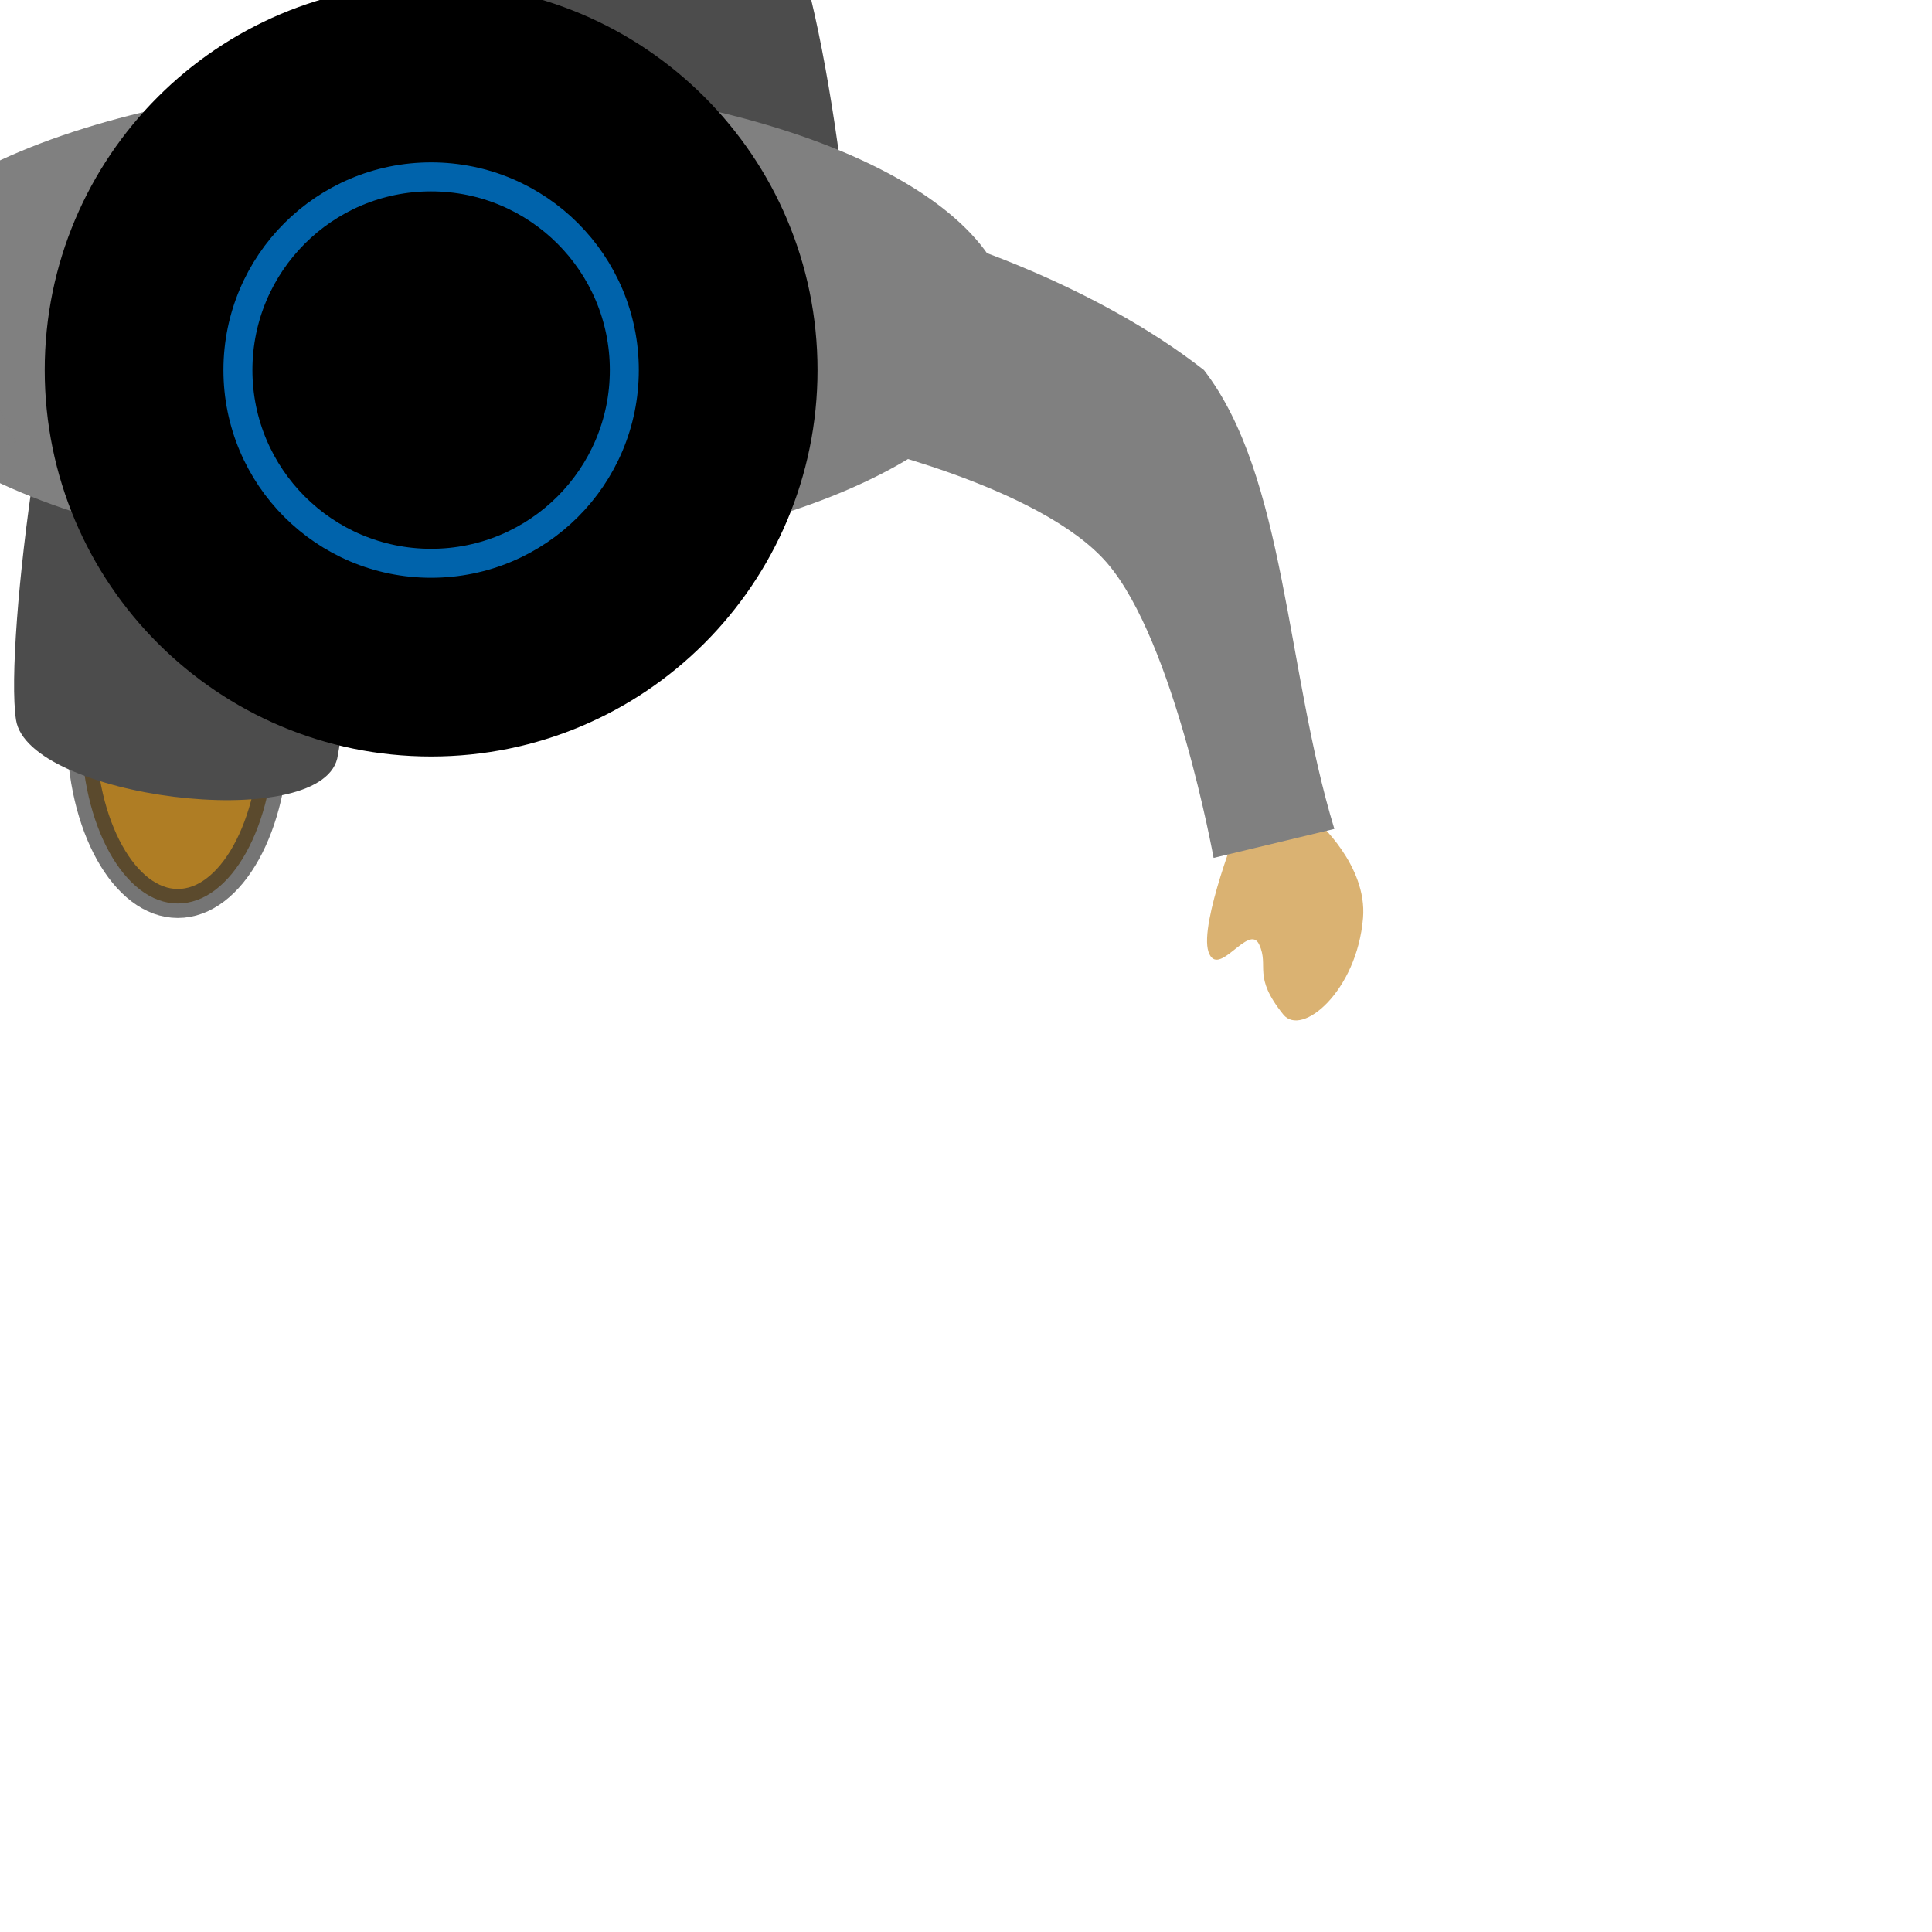
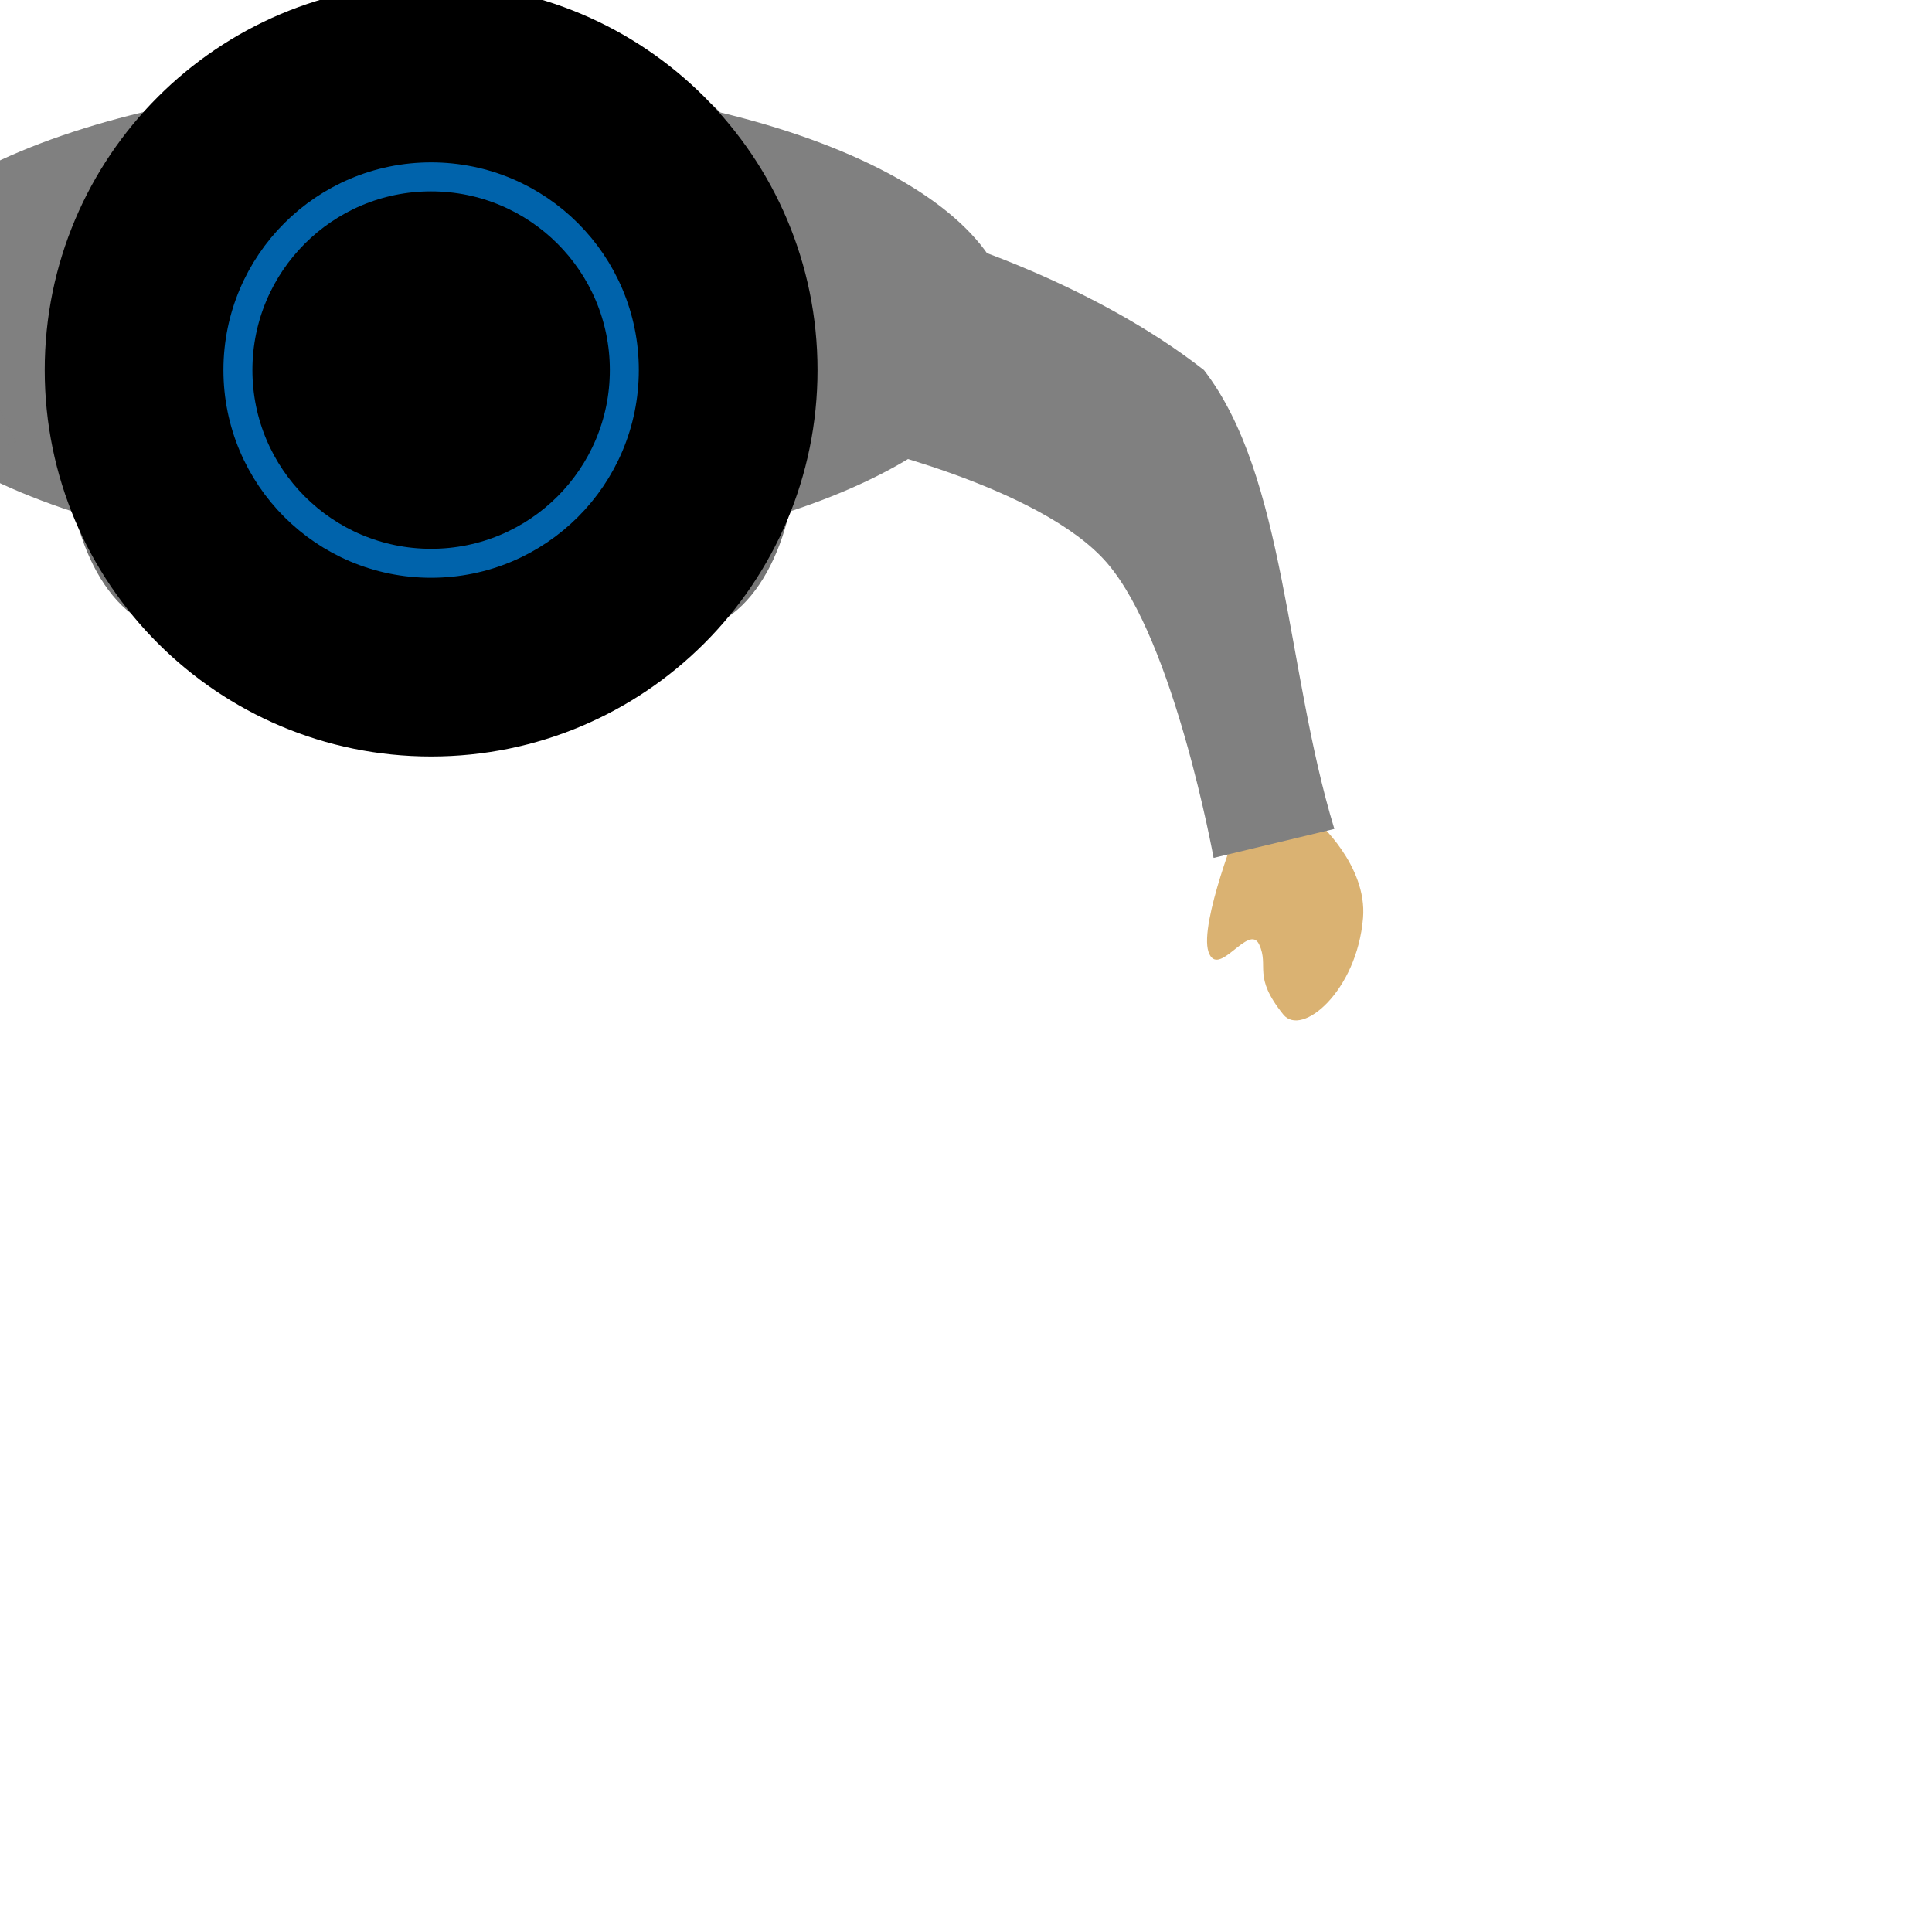
<svg xmlns="http://www.w3.org/2000/svg" width="100" height="100" viewBox="0 0 100 100" id="svg3431" version="1.1">
  <defs id="defs3433">
    <marker orient="auto" refY="0.0" refX="0.0" id="Arrow1Lend" style="overflow:visible;">
      <path id="path4359" d="M 0.0,0.0 L 5.0,-5.0 L -12.5,0.0 L 5.0,5.0 L 0.0,0.0 z " style="fill-rule:evenodd;stroke:#000000;stroke-width:1.0pt;" transform="scale(0.8) rotate(180) translate(12.5,0)" />
    </marker>
    <marker orient="auto" refY="0.0" refX="0.0" id="Arrow1Lstart" style="overflow:visible">
      <path id="path4356" d="M 0.0,0.0 L 5.0,-5.0 L -12.5,0.0 L 5.0,5.0 L 0.0,0.0 z " style="fill-rule:evenodd;stroke:#000000;stroke-width:1.0pt" transform="scale(0.8) translate(12.5,0)" />
    </marker>
  </defs>
  <g id="man" transform="translate(-28.70711,-9.292894)">
    <g id="g4765" class="bottom">
-       <g class="leg leg--right" transform="matrix(1,0,0,-1,3.036688,1039.669)" id="g4338">
-         <ellipse ry="9" rx="5" cy="1010.987" cx="36.125" id="ellipse4342" style="fill:#af7d24;fill-opacity:1;stroke:#323232;stroke-width:1.5;stroke-miterlimit:4;stroke-dasharray:none;stroke-opacity:0.671" />
-         <ellipse style="fill:#af7d24;fill-opacity:1;stroke:#323232;stroke-width:1.5;stroke-miterlimit:4;stroke-dasharray:none;stroke-opacity:0.671" id="path4313" cx="34.875" cy="992.612" rx="5" ry="9" />
-         <path style="fill:#4c4c4c;fill-opacity:1;fill-rule:evenodd;stroke:none;stroke-width:1px;stroke-linecap:butt;stroke-linejoin:miter;stroke-opacity:1" d="m 26.5,993.112 c -0.625,4.014 1.78,22.317 4,24 2.22,1.683 10.087,1.437 11.625,-1.625 1.489,-2.964 2.023,-19.271 1,-24.375 -0.963,-3.927 -16,-2.014 -16.625,2 z" id="path4315" />
+       <g id="g4819" class="leg leg--right">
+         <ellipse transform="scale(1,-1)" ry="9" rx="5" cy="-23.445" cx="39.162" id="ellipse4342" style="fill:#af7d24;fill-opacity:1;stroke:#323232;stroke-width:1.5;stroke-miterlimit:4;stroke-dasharray:none;stroke-opacity:0.671" />
+         <ellipse transform="scale(1,-1)" style="fill:#af7d24;fill-opacity:1;stroke:#323232;stroke-width:1.5;stroke-miterlimit:4;stroke-dasharray:none;stroke-opacity:0.671" id="path4313" cx="37.912" cy="-32.173" rx="5" ry="9" />
+         <path style="fill:#4c4c4c;fill-opacity:1;fill-rule:evenodd;stroke:none;stroke-width:1px;stroke-linecap:butt;stroke-linejoin:miter;stroke-opacity:1" d="m 29.537,31.673 c -0.625,-4.014 1.78,-12.317 4,-14 2.22,-1.683 10.087,-1.437 11.625,1.625 1.489,2.964 2.023,9.271 1,14.375 -0.963,3.927 -16,2.014 -16.625,-2 z" id="path4315" />
      </g>
-       <g class="leg leg--left" id="g4344" transform="matrix(-1,0,0,-1,99.33919,1021.669)">
-         <ellipse style="fill:#af7d24;fill-opacity:1;stroke:#323232;stroke-width:1.5;stroke-miterlimit:4;stroke-dasharray:none;stroke-opacity:0.671" id="ellipse4346" cx="36.125" cy="1010.987" rx="5" ry="9" />
-         <ellipse ry="9" rx="5" cy="992.612" cx="34.875" id="ellipse4348" style="fill:#af7d24;fill-opacity:1;stroke:#323232;stroke-width:1.5;stroke-miterlimit:4;stroke-dasharray:none;stroke-opacity:0.671" />
-         <path id="path4350" d="m 26.5,993.112 c -0.625,4.014 1.78,22.317 4,24 2.22,1.683 10.087,1.437 11.625,-1.625 1.489,-2.964 2.023,-19.271 1,-24.375 -0.963,-3.927 -16,-2.014 -16.625,2 z" style="fill:#4c4c4c;fill-opacity:1;fill-rule:evenodd;stroke:none;stroke-width:1px;stroke-linecap:butt;stroke-linejoin:miter;stroke-opacity:1" />
+       <g id="g4835" class="leg leg--left">
+         <ellipse style="fill:#af7d24;fill-opacity:1;stroke:#323232;stroke-width:1.5;stroke-miterlimit:4;stroke-dasharray:none;stroke-opacity:0.671" id="ellipse4826" cx="-62.964" cy="-23.445" rx="5" ry="9" transform="scale(-1,-1)" />
+         <ellipse ry="9" rx="5" cy="-32.173" cx="-64.214" id="ellipse4828" style="fill:#af7d24;fill-opacity:1;stroke:#323232;stroke-width:1.5;stroke-miterlimit:4;stroke-dasharray:none;stroke-opacity:0.671" transform="scale(-1,-1)" />
+         <path id="path4830" d="m 72.589,31.673 c 0.625,-4.014 -1.78,-12.317 -4,-14 -2.22,-1.683 -10.087,-1.437 -11.625,1.625 -1.489,2.964 -2.023,9.271 -1,14.375 0.963,3.927 16,2.014 16.625,-2 z" style="fill:#4c4c4c;fill-opacity:1;fill-rule:evenodd;stroke:none;stroke-width:1px;stroke-linecap:butt;stroke-linejoin:miter;stroke-opacity:1" />
      </g>
    </g>
    <g id="g4779" class="top">
      <ellipse transform="scale(1,-1)" ry="12.5" rx="30" cy="-25.948" cx="51.022" id="path4247" style="fill:#808080;stroke:none;stroke-opacity:0.671" />
      <g class="hands" id="g4757">
        <g id="g4749">
          <path id="path4307" d="m 5.162,51.807 c 0,0 -2.601,2.269 -2.375,5 0.314,3.789 3.172,6.181 4.125,5 1.62,-2.01 0.717,-2.473 1.25,-3.625 0.533,-1.153 2.133,1.832 2.625,0.375 0.492,-1.457 -1.625,-6.75 -1.625,-6.75 z" style="fill:#dab272;fill-opacity:1;fill-rule:evenodd;stroke:none;stroke-width:1px;stroke-linecap:butt;stroke-linejoin:miter;stroke-opacity:1" />
          <path id="path4249" d="m 24.272,21.698 c 0,0 -7.485,2.235 -13.25,6.75 -4.235,5.484 -4.235,15.485 -6.75,23.75 l 6.25,1.5 c 0,0 2.024,-11.195 5.5,-15.25 3.476,-4.055 13.5,-6.25 13.5,-6.25 z" style="fill:#808080;fill-rule:evenodd;stroke:none;stroke-width:1px;stroke-linecap:butt;stroke-linejoin:miter;stroke-opacity:0.671" />
        </g>
        <g id="g4753">
          <path style="fill:#dab272;fill-opacity:1;fill-rule:evenodd;stroke:none;stroke-width:1px;stroke-linecap:butt;stroke-linejoin:miter;stroke-opacity:1" d="m 96.883,51.807 c 0,0 2.601,2.269 2.375,5 -0.314,3.789 -3.172,6.181 -4.125,5 -1.62,-2.01 -0.717,-2.473 -1.25,-3.625 -0.533,-1.153 -2.133,1.832 -2.625,0.375 -0.492,-1.457 1.625,-6.75 1.625,-6.75 z" id="path4309" />
          <path style="fill:#808080;fill-rule:evenodd;stroke:none;stroke-width:1px;stroke-linecap:butt;stroke-linejoin:miter;stroke-opacity:0.671" d="m 77.773,21.698 c 0,0 7.485,2.235 13.25,6.75 4.235,5.484 4.235,15.485 6.75,23.75 l -6.25,1.5 c 0,0 -2.024,-11.195 -5.5,-15.25 -3.476,-4.055 -13.5,-6.25 -13.5,-6.25 z" id="path4311" />
        </g>
      </g>
      <g class="head" id="g4775">
        <circle style="fill:#000000;stroke:none;stroke-opacity:1" id="path3443" cx="51.022" cy="-28.448" r="20" transform="scale(1,-1)" />
        <circle style="fill:#000000;stroke:#0094ff;stroke-width:1.5;stroke-miterlimit:4;stroke-dasharray:none;stroke-opacity:0.671" id="path3445" cx="51.022" cy="-28.448" r="10" transform="scale(1,-1)" />
      </g>
    </g>
  </g>
  <g transform="translate(-28.70711,-9.292894)" id="woman" display="none" style="display:none">
    <g id="g4717" class="bottom">
      <g class="leg leg--left" transform="matrix(-1,0,0,-1,99.14893,1021.227)" id="g4709">
        <ellipse style="fill:#d1d1d1;fill-opacity:1;stroke:#323232;stroke-width:1.292;stroke-miterlimit:4;stroke-dasharray:none;stroke-opacity:0.671" id="ellipse4711" cx="38.068" cy="993.187" rx="3.911" ry="8.53" />
        <ellipse ry="8.53" rx="3.911" cy="1010.246" cx="38.51" id="ellipse4713" style="fill:#d1d1d1;fill-opacity:1;stroke:#323232;stroke-width:1.292;stroke-miterlimit:4;stroke-dasharray:none;stroke-opacity:0.671" />
      </g>
      <g class="leg leg--right" id="g4665" transform="matrix(1,0,0,-1,3.036688,1039.669)">
        <ellipse ry="8.53" rx="3.911" cy="993.187" cx="38.068" id="ellipse4669" style="fill:#d1d1d1;fill-opacity:1;stroke:#323232;stroke-width:1.292;stroke-miterlimit:4;stroke-dasharray:none;stroke-opacity:0.671" />
        <ellipse style="fill:#d1d1d1;fill-opacity:1;stroke:#323232;stroke-width:1.292;stroke-miterlimit:4;stroke-dasharray:none;stroke-opacity:0.671" id="ellipse4707" cx="38.51" cy="1010.246" rx="3.911" ry="8.53" />
      </g>
      <circle transform="scale(1,-1)" r="25" cy="-28.448" cx="51.022" id="circle4715" style="fill:#00017e;fill-opacity:1;stroke:none;stroke-width:1.5;stroke-miterlimit:4;stroke-dasharray:none;stroke-opacity:0.671" />
    </g>
    <g id="g4726" class="top">
      <ellipse cx="51.022" cy="-26.655" rx="24.5" ry="11.793" style="fill:#3a96c3;fill-opacity:1;stroke:none;stroke-opacity:0.671" id="ellipse4681" transform="scale(1,-1)" />
      <g id="g4745" class="head">
        <circle transform="scale(1,-1)" r="12" cy="-28.448" cx="51.022" id="circle4691" style="fill:#000000;fill-opacity:1;stroke:none;stroke-width:1.5;stroke-miterlimit:4;stroke-dasharray:none;stroke-opacity:0.671" />
        <path style="fill:#000000;fill-opacity:1;fill-rule:evenodd;stroke:none;stroke-width:1px;stroke-linecap:butt;stroke-linejoin:miter;stroke-opacity:1" d="m 47.092,21.081 c 1.046,-4.186 1.757,-4.938 0.795,-5.038 -5.122,-0.531 -10.341,-2.917 -3.977,-4.685 6.364,-1.768 11.737,1.797 11.932,2.033 -1.325,0.223 -7.821,-1.498 -4.095,0.485 1.149,0.221 5.579,-0.238 1.867,3.828 -3.712,4.066 -6.522,3.377 -6.522,3.377 z" id="path4695" />
      </g>
      <g id="g4737" class="hands">
        <g id="g4697">
          <path id="path4685" d="m 92.883,51.807 c 0,0 2.601,2.269 2.375,5 -0.314,3.789 -3.172,6.181 -4.125,5 -1.62,-2.01 -0.717,-2.473 -1.25,-3.625 -0.533,-1.153 -2.133,1.832 -2.625,0.375 -0.492,-1.457 1.625,-6.75 1.625,-6.75 l -3.313,-9.562 4.781,-1.219 z" style="fill:#dab272;fill-opacity:1;fill-rule:evenodd;stroke:none;stroke-width:1px;stroke-linecap:butt;stroke-linejoin:miter;stroke-opacity:1" />
          <path id="path4687" d="m 72.273,21.198 c 0,0 10.001,5.581 14.5,10.75 4.499,5.169 5.18,7.992 4.938,10.375 -0.243,2.383 -4.057,3.213 -6.375,1.938 -2.318,-1.276 0.101,-1.945 -3.375,-6 -3.476,-4.055 -13.438,-6.062 -13.438,-6.062 z" style="fill:#3a96c3;fill-opacity:1;fill-rule:evenodd;stroke:none;stroke-width:1px;stroke-linecap:butt;stroke-linejoin:miter;stroke-opacity:0.671" />
        </g>
        <g id="g4701" transform="matrix(-1,0,0,1,102.17,0)">
          <path style="fill:#dab272;fill-opacity:1;fill-rule:evenodd;stroke:none;stroke-width:1px;stroke-linecap:butt;stroke-linejoin:miter;stroke-opacity:1" d="m 92.883,51.807 c 0,0 2.601,2.269 2.375,5 -0.314,3.789 -3.172,6.181 -4.125,5 -1.62,-2.01 -0.717,-2.473 -1.25,-3.625 -0.533,-1.153 -2.133,1.832 -2.625,0.375 -0.492,-1.457 1.625,-6.75 1.625,-6.75 l -3.313,-9.562 4.781,-1.219 z" id="path4703" />
          <path style="fill:#3a96c3;fill-opacity:1;fill-rule:evenodd;stroke:none;stroke-width:1px;stroke-linecap:butt;stroke-linejoin:miter;stroke-opacity:0.671" d="m 72.273,21.198 c 0,0 10.001,5.581 14.5,10.75 4.499,5.169 5.18,7.992 4.938,10.375 -0.243,2.383 -4.057,3.213 -6.375,1.938 -2.318,-1.276 0.101,-1.945 -3.375,-6 -3.476,-4.055 -13.438,-6.062 -13.438,-6.062 z" id="path4705" />
        </g>
      </g>
    </g>
  </g>
</svg>
